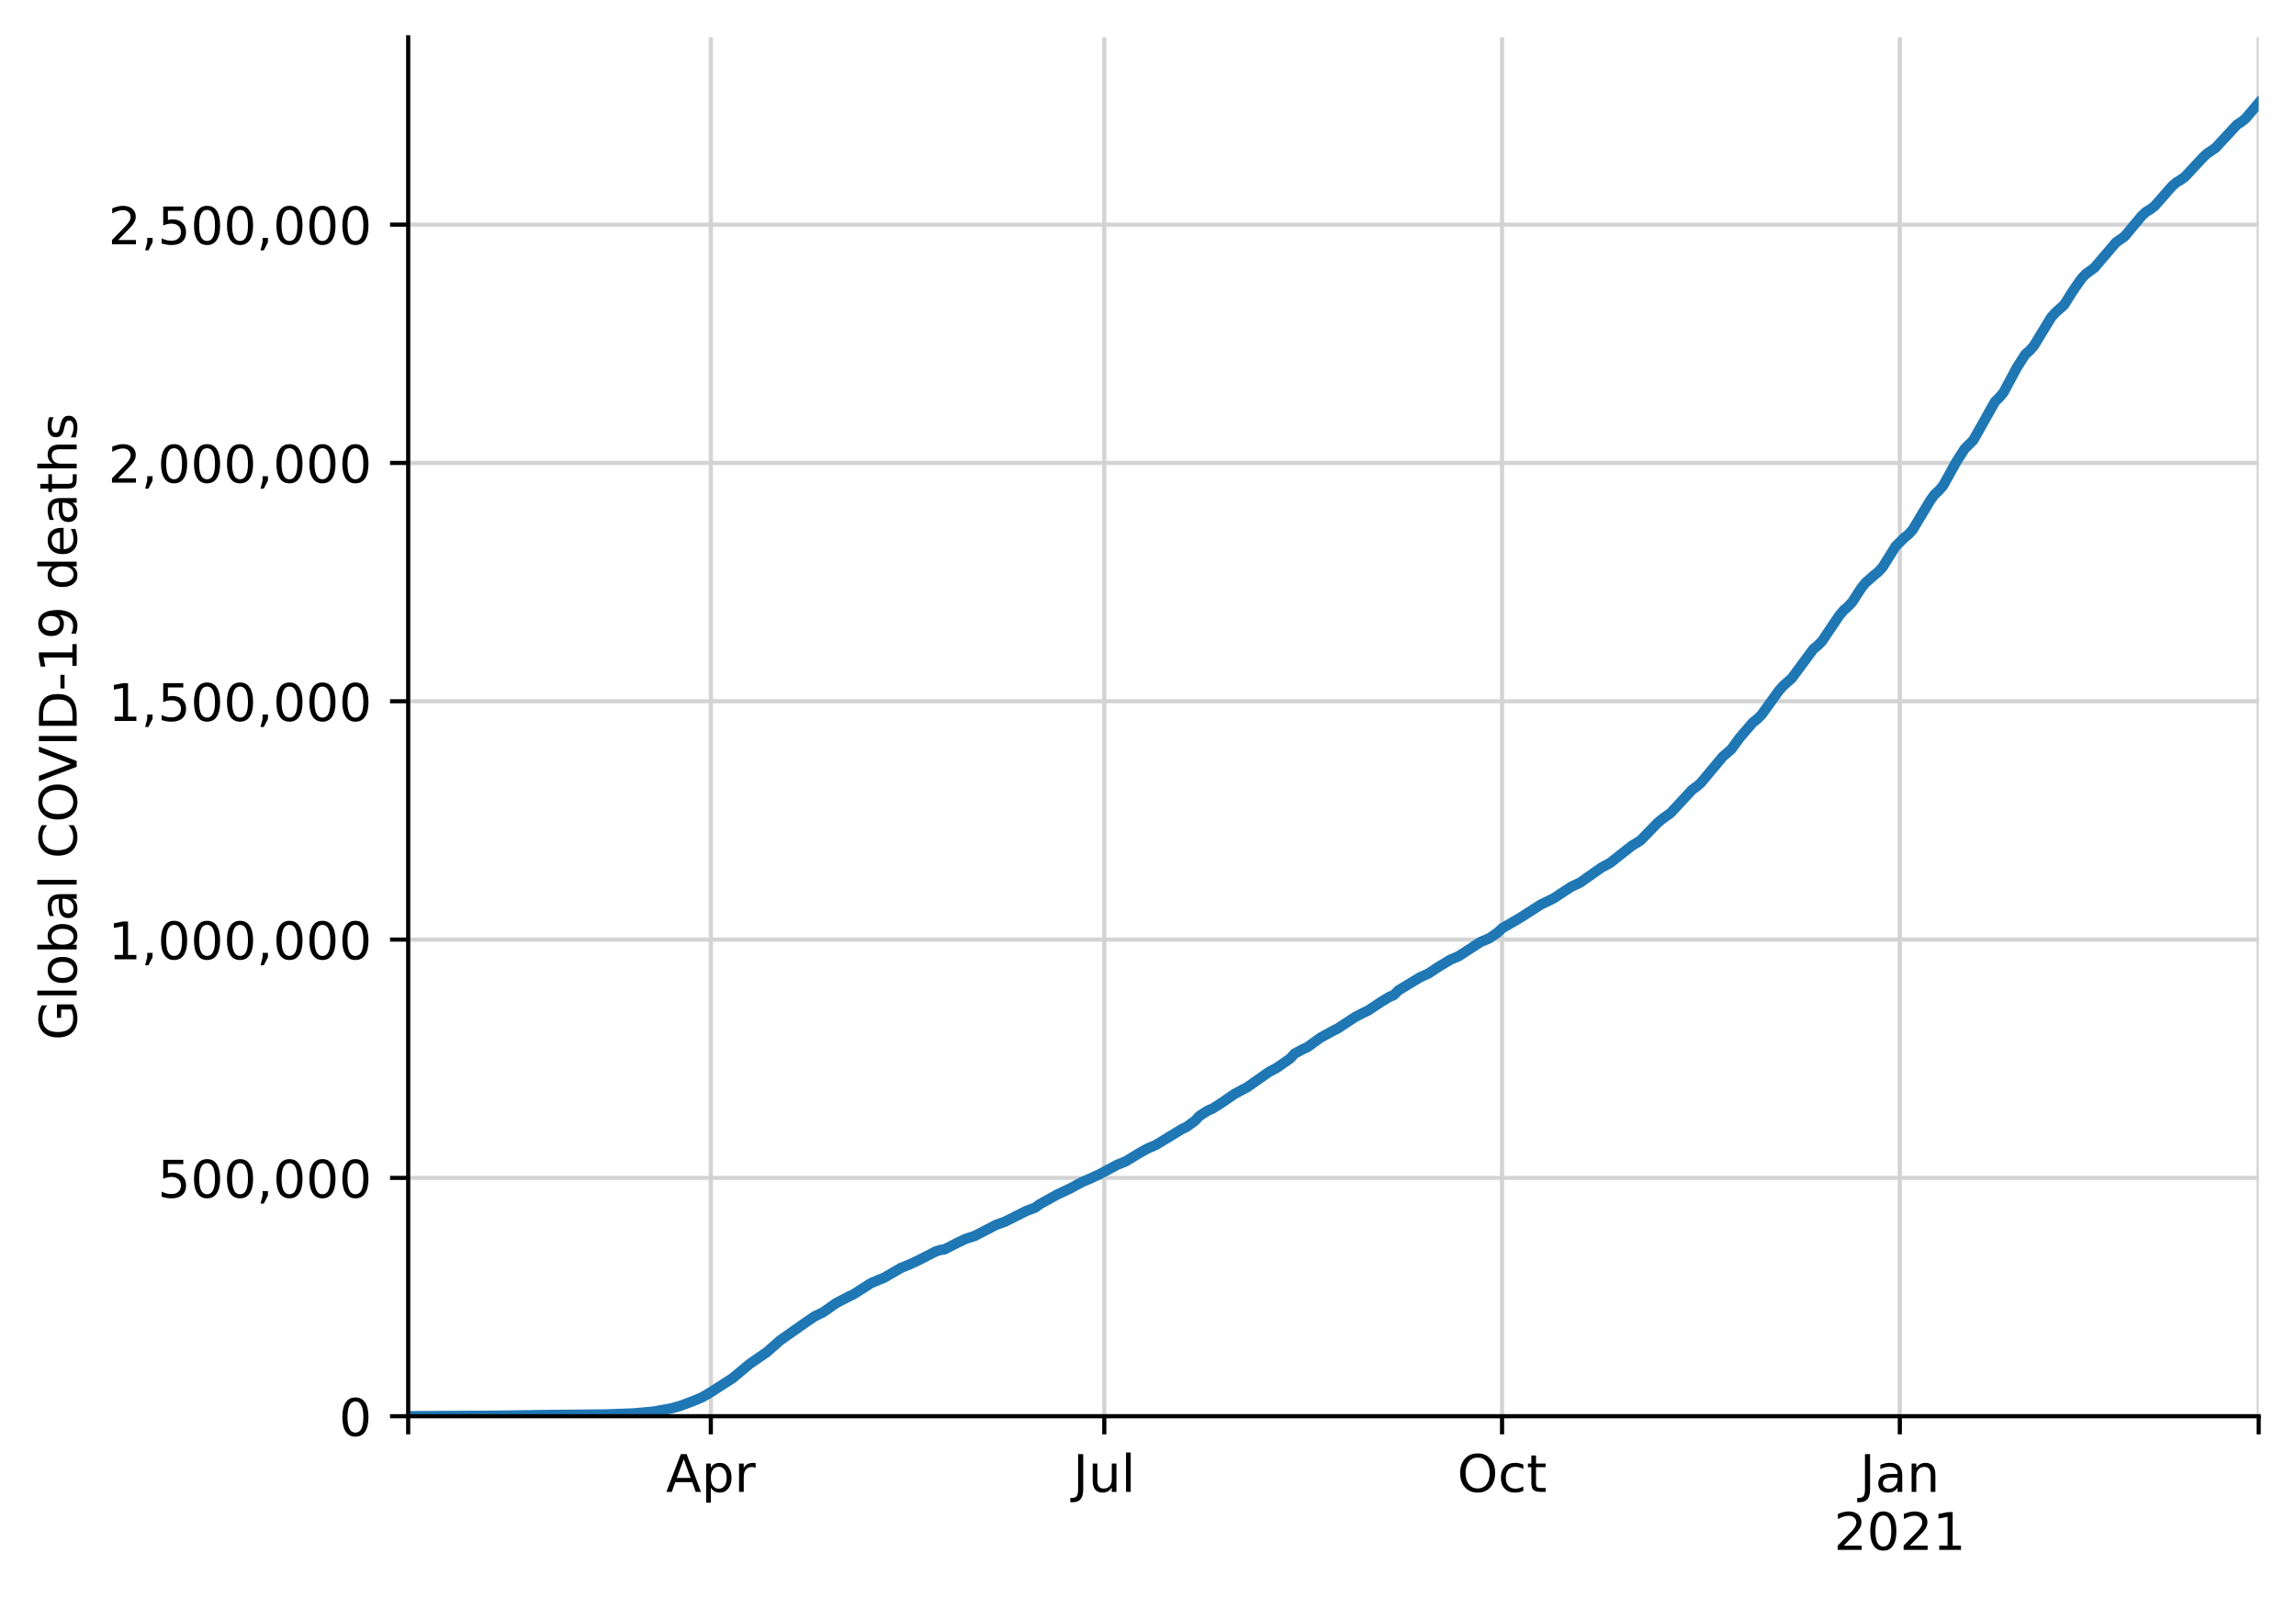
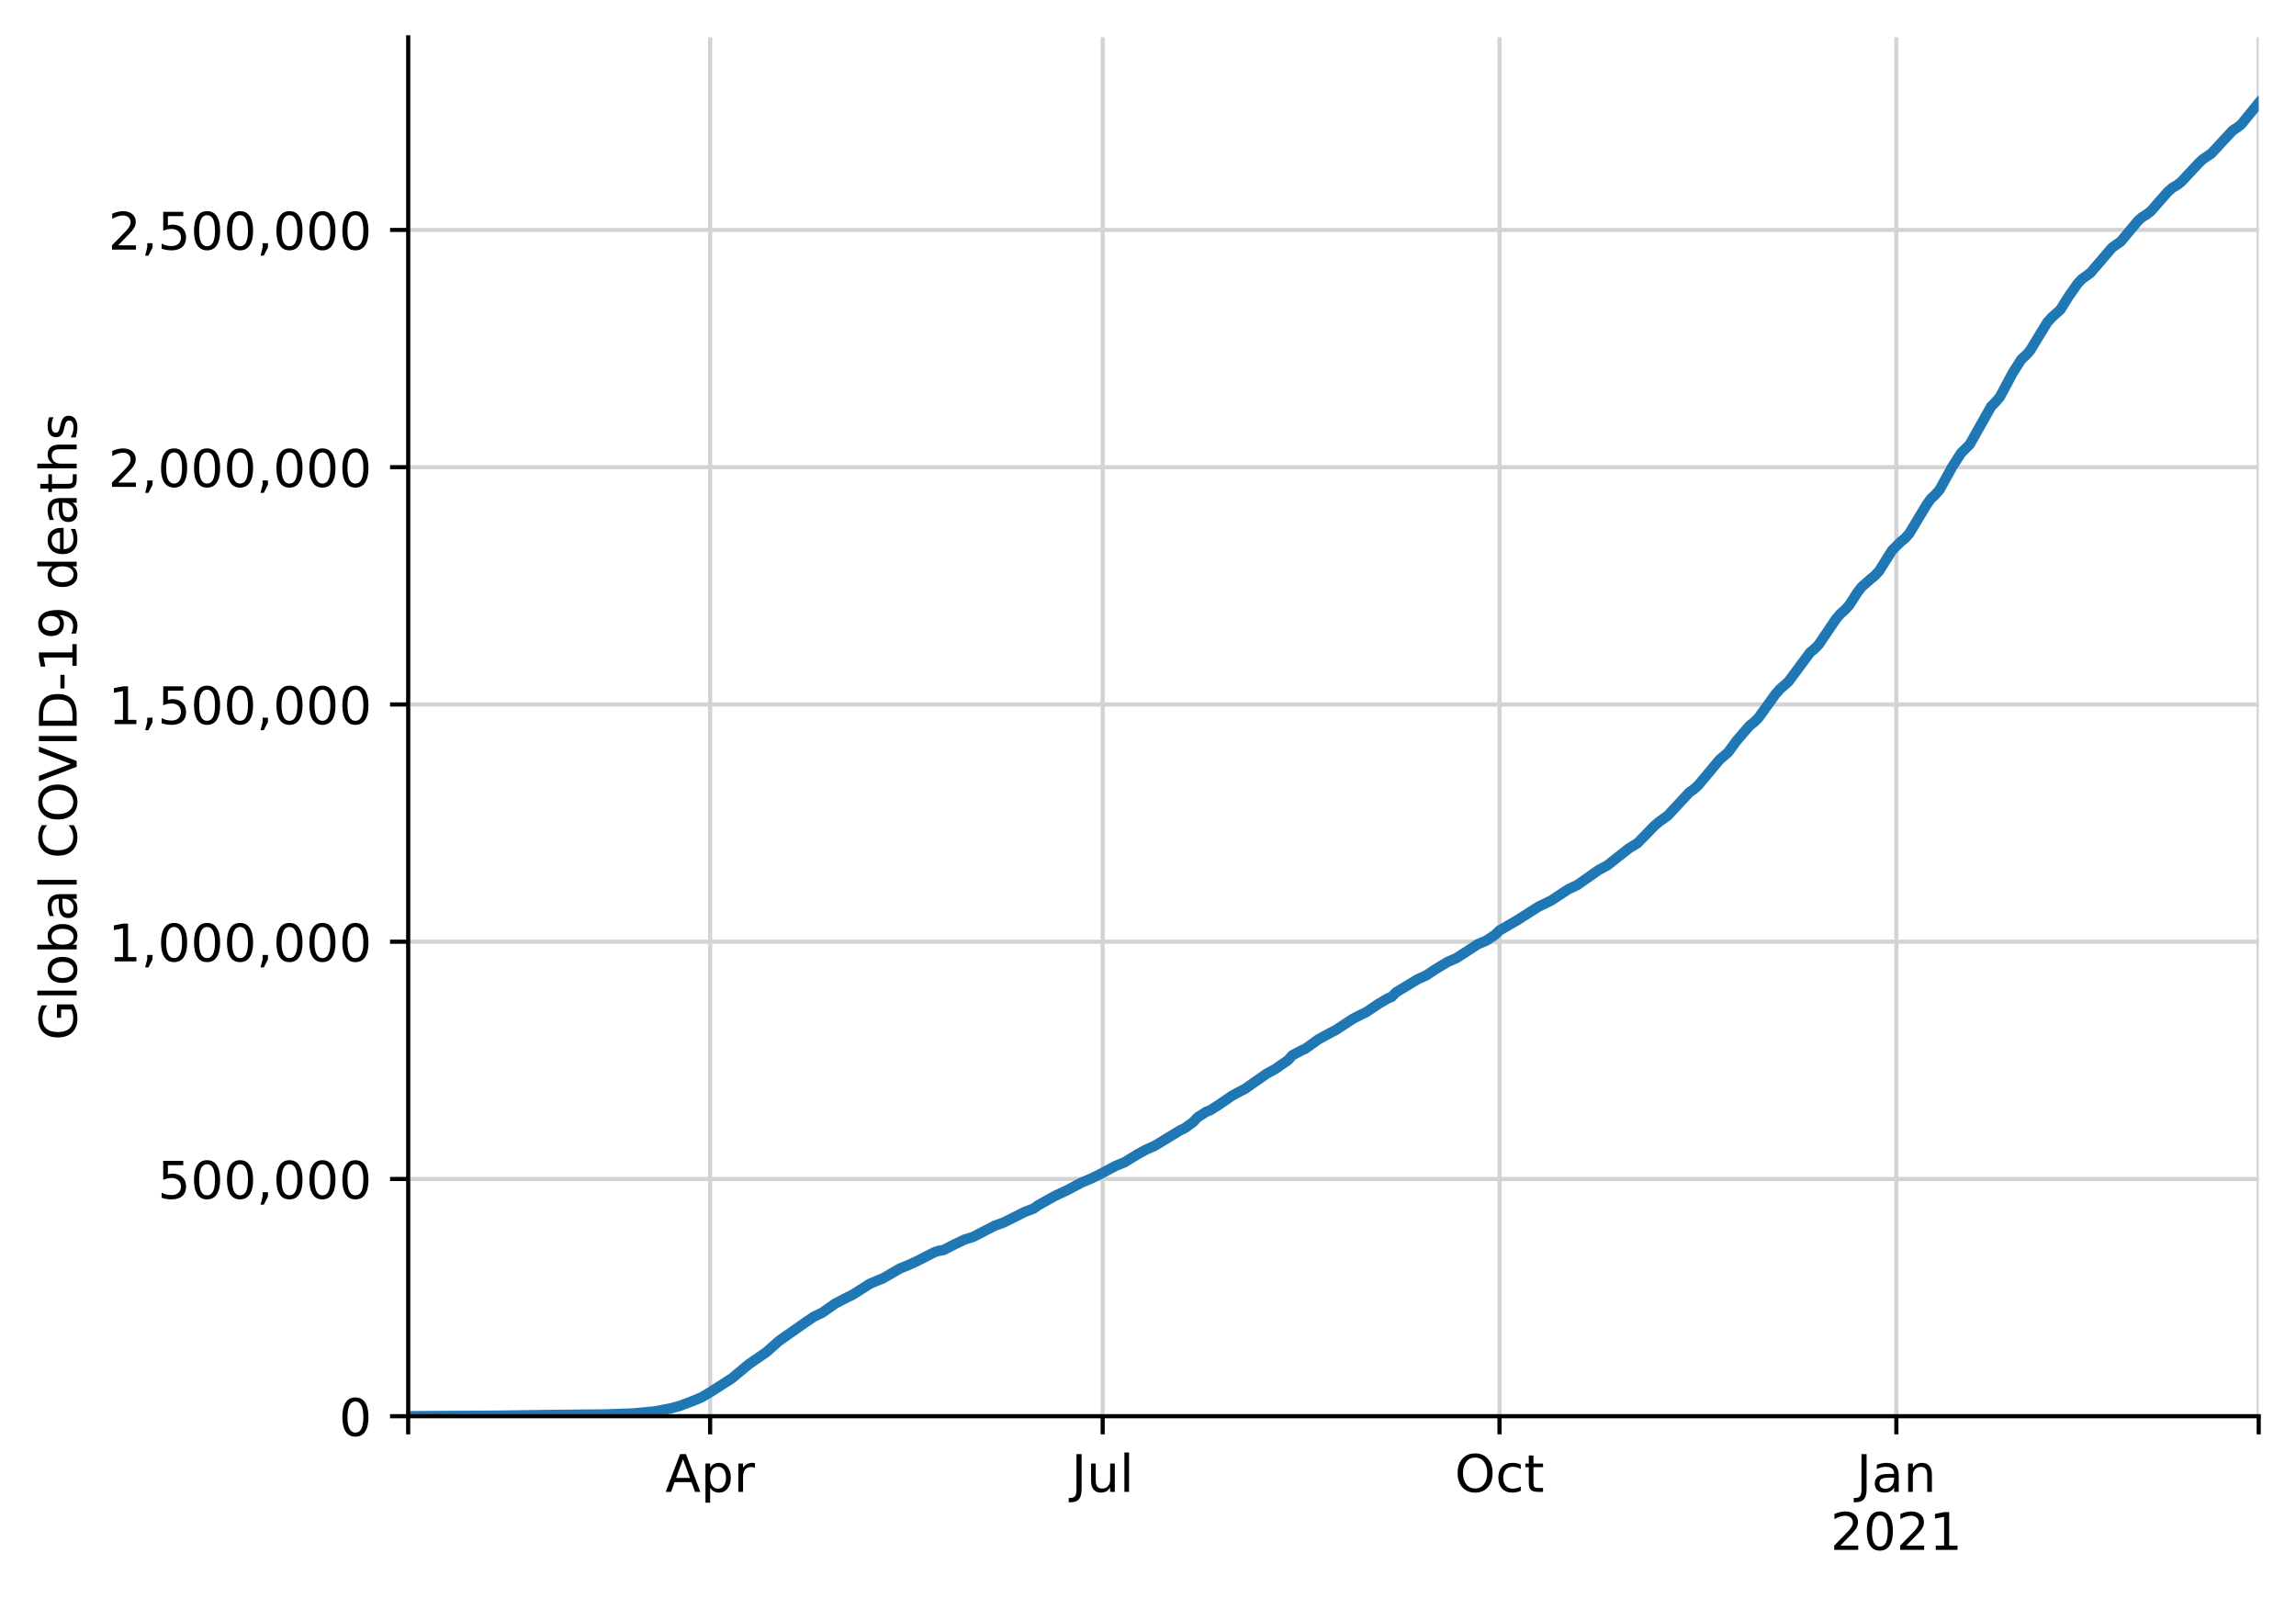
<svg xmlns="http://www.w3.org/2000/svg" xmlns:xlink="http://www.w3.org/1999/xlink" height="308.388pt" version="1.1" viewBox="0 0 443.092 308.388" width="443.092pt">
  <defs>
    <style type="text/css">
*{stroke-linecap:butt;stroke-linejoin:round;}
  </style>
  </defs>
  <g id="figure_1">
    <g id="patch_1">
      <path d="M 0 308.388  L 443.092 308.388  L 443.092 0  L 0 0  z " style="fill:#ffffff;" />
    </g>
    <g id="axes_1">
      <g id="patch_2">
        <path d="M 78.772 273.312  L 435.892 273.312  L 435.892 7.2  L 78.772 7.2  z " style="fill:#ffffff;" />
      </g>
      <g id="matplotlib.axis_1">
        <g id="xtick_1">
          <g id="line2d_1">
-             <path clip-path="url(#p75a27e34cb)" d="M 78.772 273.312  L 78.772 7.2  " style="fill:none;stroke:#d3d3d3;stroke-linecap:square;stroke-width:0.8;" />
+             <path clip-path="url(#p6a01fa90a9)" d="M 78.772 273.312  L 78.772 7.2  " style="fill:none;stroke:#d3d3d3;stroke-linecap:square;stroke-width:0.8;" />
          </g>
          <g id="line2d_2">
            <defs>
-               <path d="M 0 0  L 0 3.5  " id="m4d21671cd5" style="stroke:#000000;stroke-width:0.8;" />
-             </defs>
-             <g>
-               <use style="stroke:#000000;stroke-width:0.8;" x="78.772" xlink:href="#m4d21671cd5" y="273.312" />
+               <path d="M 0 0  L 0 3.5  " id="m3a2b9733e8" style="stroke:#000000;stroke-width:0.8;" />
+             </defs>
+             <g>
+               <use style="stroke:#000000;stroke-width:0.8;" x="78.772" xlink:href="#m3a2b9733e8" y="273.312" />
            </g>
          </g>
        </g>
        <g id="xtick_2">
          <g id="line2d_3">
-             <path clip-path="url(#p75a27e34cb)" d="M 137.179 273.312  L 137.179 7.2  " style="fill:none;stroke:#d3d3d3;stroke-linecap:square;stroke-width:0.8;" />
+             <path clip-path="url(#p6a01fa90a9)" d="M 137.043 273.312  L 137.043 7.2  " style="fill:none;stroke:#d3d3d3;stroke-linecap:square;stroke-width:0.8;" />
          </g>
          <g id="line2d_4">
            <g>
-               <use style="stroke:#000000;stroke-width:0.8;" x="137.179" xlink:href="#m4d21671cd5" y="273.312" />
+               <use style="stroke:#000000;stroke-width:0.8;" x="137.043" xlink:href="#m3a2b9733e8" y="273.312" />
            </g>
          </g>
          <g id="text_1">
            <defs>
              <path d="M 34.188 63.188  L 20.797 26.906  L 47.609 26.906  z M 28.609 72.906  L 39.797 72.906  L 67.578 0  L 57.328 0  L 50.688 18.703  L 17.828 18.703  L 11.188 0  L 0.781 0  z " id="DejaVuSans-65" />
              <path d="M 18.109 8.203  L 18.109 -20.797  L 9.078 -20.797  L 9.078 54.688  L 18.109 54.688  L 18.109 46.391  Q 20.953 51.266 25.266 53.625  Q 29.594 56 35.594 56  Q 45.562 56 51.781 48.094  Q 58.016 40.188 58.016 27.297  Q 58.016 14.406 51.781 6.484  Q 45.562 -1.422 35.594 -1.422  Q 29.594 -1.422 25.266 0.953  Q 20.953 3.328 18.109 8.203  z M 48.688 27.297  Q 48.688 37.203 44.609 42.844  Q 40.531 48.484 33.406 48.484  Q 26.266 48.484 22.188 42.844  Q 18.109 37.203 18.109 27.297  Q 18.109 17.391 22.188 11.75  Q 26.266 6.109 33.406 6.109  Q 40.531 6.109 44.609 11.75  Q 48.688 17.391 48.688 27.297  z " id="DejaVuSans-112" />
              <path d="M 41.109 46.297  Q 39.594 47.172 37.812 47.578  Q 36.031 48 33.891 48  Q 26.266 48 22.188 43.047  Q 18.109 38.094 18.109 28.812  L 18.109 0  L 9.078 0  L 9.078 54.688  L 18.109 54.688  L 18.109 46.188  Q 20.953 51.172 25.484 53.578  Q 30.031 56 36.531 56  Q 37.453 56 38.578 55.875  Q 39.703 55.766 41.062 55.516  z " id="DejaVuSans-114" />
            </defs>
-             <g transform="translate(128.5294 287.9104)scale(0.1 -0.1)">
+             <g transform="translate(128.3932 287.9104)scale(0.1 -0.1)">
              <use xlink:href="#DejaVuSans-65" />
              <use x="68.408" xlink:href="#DejaVuSans-112" />
              <use x="131.885" xlink:href="#DejaVuSans-114" />
            </g>
          </g>
        </g>
        <g id="xtick_3">
          <g id="line2d_5">
-             <path clip-path="url(#p75a27e34cb)" d="M 213.109 273.312  L 213.109 7.2  " style="fill:none;stroke:#d3d3d3;stroke-linecap:square;stroke-width:0.8;" />
+             <path clip-path="url(#p6a01fa90a9)" d="M 212.796 273.312  L 212.796 7.2  " style="fill:none;stroke:#d3d3d3;stroke-linecap:square;stroke-width:0.8;" />
          </g>
          <g id="line2d_6">
            <g>
-               <use style="stroke:#000000;stroke-width:0.8;" x="213.109" xlink:href="#m4d21671cd5" y="273.312" />
+               <use style="stroke:#000000;stroke-width:0.8;" x="212.796" xlink:href="#m3a2b9733e8" y="273.312" />
            </g>
          </g>
          <g id="text_2">
            <defs>
              <path d="M 9.812 72.906  L 19.672 72.906  L 19.672 5.078  Q 19.672 -8.109 14.672 -14.062  Q 9.672 -20.016 -1.422 -20.016  L -5.172 -20.016  L -5.172 -11.719  L -2.094 -11.719  Q 4.438 -11.719 7.125 -8.047  Q 9.812 -4.391 9.812 5.078  z " id="DejaVuSans-74" />
              <path d="M 8.5 21.578  L 8.5 54.688  L 17.484 54.688  L 17.484 21.922  Q 17.484 14.156 20.5 10.266  Q 23.531 6.391 29.594 6.391  Q 36.859 6.391 41.078 11.031  Q 45.312 15.672 45.312 23.688  L 45.312 54.688  L 54.297 54.688  L 54.297 0  L 45.312 0  L 45.312 8.406  Q 42.047 3.422 37.719 1  Q 33.406 -1.422 27.688 -1.422  Q 18.266 -1.422 13.375 4.438  Q 8.5 10.297 8.5 21.578  z M 31.109 56  z " id="DejaVuSans-117" />
              <path d="M 9.422 75.984  L 18.406 75.984  L 18.406 0  L 9.422 0  z " id="DejaVuSans-108" />
            </defs>
-             <g transform="translate(207.0763 287.9104)scale(0.1 -0.1)">
+             <g transform="translate(206.7631 287.9104)scale(0.1 -0.1)">
              <use xlink:href="#DejaVuSans-74" />
              <use x="29.492" xlink:href="#DejaVuSans-117" />
              <use x="92.871" xlink:href="#DejaVuSans-108" />
            </g>
          </g>
        </g>
        <g id="xtick_4">
          <g id="line2d_7">
-             <path clip-path="url(#p75a27e34cb)" d="M 289.873 273.312  L 289.873 7.2  " style="fill:none;stroke:#d3d3d3;stroke-linecap:square;stroke-width:0.8;" />
+             <path clip-path="url(#p6a01fa90a9)" d="M 289.381 273.312  L 289.381 7.2  " style="fill:none;stroke:#d3d3d3;stroke-linecap:square;stroke-width:0.8;" />
          </g>
          <g id="line2d_8">
            <g>
-               <use style="stroke:#000000;stroke-width:0.8;" x="289.873" xlink:href="#m4d21671cd5" y="273.312" />
+               <use style="stroke:#000000;stroke-width:0.8;" x="289.381" xlink:href="#m3a2b9733e8" y="273.312" />
            </g>
          </g>
          <g id="text_3">
            <defs>
              <path d="M 39.406 66.219  Q 28.656 66.219 22.328 58.203  Q 16.016 50.203 16.016 36.375  Q 16.016 22.609 22.328 14.594  Q 28.656 6.594 39.406 6.594  Q 50.141 6.594 56.422 14.594  Q 62.703 22.609 62.703 36.375  Q 62.703 50.203 56.422 58.203  Q 50.141 66.219 39.406 66.219  z M 39.406 74.219  Q 54.734 74.219 63.906 63.938  Q 73.094 53.656 73.094 36.375  Q 73.094 19.141 63.906 8.859  Q 54.734 -1.422 39.406 -1.422  Q 24.031 -1.422 14.812 8.828  Q 5.609 19.094 5.609 36.375  Q 5.609 53.656 14.812 63.938  Q 24.031 74.219 39.406 74.219  z " id="DejaVuSans-79" />
              <path d="M 48.781 52.594  L 48.781 44.188  Q 44.969 46.297 41.141 47.344  Q 37.312 48.391 33.406 48.391  Q 24.656 48.391 19.812 42.844  Q 14.984 37.312 14.984 27.297  Q 14.984 17.281 19.812 11.734  Q 24.656 6.203 33.406 6.203  Q 37.312 6.203 41.141 7.25  Q 44.969 8.297 48.781 10.406  L 48.781 2.094  Q 45.016 0.344 40.984 -0.531  Q 36.969 -1.422 32.422 -1.422  Q 20.062 -1.422 12.781 6.344  Q 5.516 14.109 5.516 27.297  Q 5.516 40.672 12.859 48.328  Q 20.219 56 33.016 56  Q 37.156 56 41.109 55.141  Q 45.062 54.297 48.781 52.594  z " id="DejaVuSans-99" />
              <path d="M 18.312 70.219  L 18.312 54.688  L 36.812 54.688  L 36.812 47.703  L 18.312 47.703  L 18.312 18.016  Q 18.312 11.328 20.141 9.422  Q 21.969 7.516 27.594 7.516  L 36.812 7.516  L 36.812 0  L 27.594 0  Q 17.188 0 13.234 3.875  Q 9.281 7.766 9.281 18.016  L 9.281 47.703  L 2.688 47.703  L 2.688 54.688  L 9.281 54.688  L 9.281 70.219  z " id="DejaVuSans-116" />
            </defs>
-             <g transform="translate(281.2279 287.9104)scale(0.1 -0.1)">
+             <g transform="translate(280.7358 287.9104)scale(0.1 -0.1)">
              <use xlink:href="#DejaVuSans-79" />
              <use x="78.711" xlink:href="#DejaVuSans-99" />
              <use x="133.691" xlink:href="#DejaVuSans-116" />
            </g>
          </g>
        </g>
        <g id="xtick_5">
          <g id="line2d_9">
-             <path clip-path="url(#p75a27e34cb)" d="M 366.637 273.312  L 366.637 7.2  " style="fill:none;stroke:#d3d3d3;stroke-linecap:square;stroke-width:0.8;" />
+             <path clip-path="url(#p6a01fa90a9)" d="M 365.966 273.312  L 365.966 7.2  " style="fill:none;stroke:#d3d3d3;stroke-linecap:square;stroke-width:0.8;" />
          </g>
          <g id="line2d_10">
            <g>
-               <use style="stroke:#000000;stroke-width:0.8;" x="366.637" xlink:href="#m4d21671cd5" y="273.312" />
+               <use style="stroke:#000000;stroke-width:0.8;" x="365.966" xlink:href="#m3a2b9733e8" y="273.312" />
            </g>
          </g>
          <g id="text_4">
            <defs>
              <path d="M 34.281 27.484  Q 23.391 27.484 19.188 25  Q 14.984 22.516 14.984 16.5  Q 14.984 11.719 18.141 8.906  Q 21.297 6.109 26.703 6.109  Q 34.188 6.109 38.703 11.406  Q 43.219 16.703 43.219 25.484  L 43.219 27.484  z M 52.203 31.203  L 52.203 0  L 43.219 0  L 43.219 8.297  Q 40.141 3.328 35.547 0.953  Q 30.953 -1.422 24.312 -1.422  Q 15.922 -1.422 10.953 3.297  Q 6 8.016 6 15.922  Q 6 25.141 12.172 29.828  Q 18.359 34.516 30.609 34.516  L 43.219 34.516  L 43.219 35.406  Q 43.219 41.609 39.141 45  Q 35.062 48.391 27.688 48.391  Q 23 48.391 18.547 47.266  Q 14.109 46.141 10.016 43.891  L 10.016 52.203  Q 14.938 54.109 19.578 55.047  Q 24.219 56 28.609 56  Q 40.484 56 46.344 49.844  Q 52.203 43.703 52.203 31.203  z " id="DejaVuSans-97" />
              <path d="M 54.891 33.016  L 54.891 0  L 45.906 0  L 45.906 32.719  Q 45.906 40.484 42.875 44.328  Q 39.844 48.188 33.797 48.188  Q 26.516 48.188 22.312 43.547  Q 18.109 38.922 18.109 30.906  L 18.109 0  L 9.078 0  L 9.078 54.688  L 18.109 54.688  L 18.109 46.188  Q 21.344 51.125 25.703 53.562  Q 30.078 56 35.797 56  Q 45.219 56 50.047 50.172  Q 54.891 44.344 54.891 33.016  z " id="DejaVuSans-110" />
            </defs>
-             <g transform="translate(358.9295 287.9104)scale(0.1 -0.1)">
+             <g transform="translate(358.2585 287.9104)scale(0.1 -0.1)">
              <use xlink:href="#DejaVuSans-74" />
              <use x="29.492" xlink:href="#DejaVuSans-97" />
              <use x="90.771" xlink:href="#DejaVuSans-110" />
            </g>
            <defs>
              <path d="M 19.188 8.297  L 53.609 8.297  L 53.609 0  L 7.328 0  L 7.328 8.297  Q 12.938 14.109 22.625 23.891  Q 32.328 33.688 34.812 36.531  Q 39.547 41.844 41.422 45.531  Q 43.312 49.219 43.312 52.781  Q 43.312 58.594 39.234 62.25  Q 35.156 65.922 28.609 65.922  Q 23.969 65.922 18.812 64.312  Q 13.672 62.703 7.812 59.422  L 7.812 69.391  Q 13.766 71.781 18.938 73  Q 24.125 74.219 28.422 74.219  Q 39.75 74.219 46.484 68.547  Q 53.219 62.891 53.219 53.422  Q 53.219 48.922 51.531 44.891  Q 49.859 40.875 45.406 35.406  Q 44.188 33.984 37.641 27.219  Q 31.109 20.453 19.188 8.297  z " id="DejaVuSans-50" />
              <path d="M 31.781 66.406  Q 24.172 66.406 20.328 58.906  Q 16.5 51.422 16.5 36.375  Q 16.5 21.391 20.328 13.891  Q 24.172 6.391 31.781 6.391  Q 39.453 6.391 43.281 13.891  Q 47.125 21.391 47.125 36.375  Q 47.125 51.422 43.281 58.906  Q 39.453 66.406 31.781 66.406  z M 31.781 74.219  Q 44.047 74.219 50.516 64.516  Q 56.984 54.828 56.984 36.375  Q 56.984 17.969 50.516 8.266  Q 44.047 -1.422 31.781 -1.422  Q 19.531 -1.422 13.062 8.266  Q 6.594 17.969 6.594 36.375  Q 6.594 54.828 13.062 64.516  Q 19.531 74.219 31.781 74.219  z " id="DejaVuSans-48" />
              <path d="M 12.406 8.297  L 28.516 8.297  L 28.516 63.922  L 10.984 60.406  L 10.984 69.391  L 28.422 72.906  L 38.281 72.906  L 38.281 8.297  L 54.391 8.297  L 54.391 0  L 12.406 0  z " id="DejaVuSans-49" />
            </defs>
-             <g transform="translate(353.9123 299.1082)scale(0.1 -0.1)">
+             <g transform="translate(353.2413 299.1082)scale(0.1 -0.1)">
              <use xlink:href="#DejaVuSans-50" />
              <use x="63.623" xlink:href="#DejaVuSans-48" />
              <use x="127.246" xlink:href="#DejaVuSans-50" />
              <use x="190.869" xlink:href="#DejaVuSans-49" />
            </g>
          </g>
        </g>
        <g id="xtick_6">
          <g id="line2d_11">
-             <path clip-path="url(#p75a27e34cb)" d="M 435.892 273.312  L 435.892 7.2  " style="fill:none;stroke:#d3d3d3;stroke-linecap:square;stroke-width:0.8;" />
+             <path clip-path="url(#p6a01fa90a9)" d="M 435.892 273.312  L 435.892 7.2  " style="fill:none;stroke:#d3d3d3;stroke-linecap:square;stroke-width:0.8;" />
          </g>
          <g id="line2d_12">
            <g>
-               <use style="stroke:#000000;stroke-width:0.8;" x="435.892" xlink:href="#m4d21671cd5" y="273.312" />
+               <use style="stroke:#000000;stroke-width:0.8;" x="435.892" xlink:href="#m3a2b9733e8" y="273.312" />
            </g>
          </g>
        </g>
      </g>
      <g id="matplotlib.axis_2">
        <g id="ytick_1">
          <g id="line2d_13">
-             <path clip-path="url(#p75a27e34cb)" d="M 78.772 273.312  L 435.892 273.312  " style="fill:none;stroke:#d3d3d3;stroke-linecap:square;stroke-width:0.8;" />
+             <path clip-path="url(#p6a01fa90a9)" d="M 78.772 273.312  L 435.892 273.312  " style="fill:none;stroke:#d3d3d3;stroke-linecap:square;stroke-width:0.8;" />
          </g>
          <g id="line2d_14">
            <defs>
-               <path d="M 0 0  L -3.5 0  " id="m5b438e8b2e" style="stroke:#000000;stroke-width:0.8;" />
-             </defs>
-             <g>
-               <use style="stroke:#000000;stroke-width:0.8;" x="78.772" xlink:href="#m5b438e8b2e" y="273.312" />
+               <path d="M 0 0  L -3.5 0  " id="m5754b4b854" style="stroke:#000000;stroke-width:0.8;" />
+             </defs>
+             <g>
+               <use style="stroke:#000000;stroke-width:0.8;" x="78.772" xlink:href="#m5754b4b854" y="273.312" />
            </g>
          </g>
          <g id="text_5">
            <g transform="translate(65.40937 277.1112)scale(0.1 -0.1)">
              <use xlink:href="#DejaVuSans-48" />
            </g>
          </g>
        </g>
        <g id="ytick_2">
          <g id="line2d_15">
-             <path clip-path="url(#p75a27e34cb)" d="M 78.772 227.319  L 435.892 227.319  " style="fill:none;stroke:#d3d3d3;stroke-linecap:square;stroke-width:0.8;" />
+             <path clip-path="url(#p6a01fa90a9)" d="M 78.772 227.524  L 435.892 227.524  " style="fill:none;stroke:#d3d3d3;stroke-linecap:square;stroke-width:0.8;" />
          </g>
          <g id="line2d_16">
            <g>
-               <use style="stroke:#000000;stroke-width:0.8;" x="78.772" xlink:href="#m5b438e8b2e" y="227.319" />
+               <use style="stroke:#000000;stroke-width:0.8;" x="78.772" xlink:href="#m5754b4b854" y="227.524" />
            </g>
          </g>
          <g id="text_6">
            <defs>
              <path d="M 10.797 72.906  L 49.516 72.906  L 49.516 64.594  L 19.828 64.594  L 19.828 46.734  Q 21.969 47.469 24.109 47.828  Q 26.266 48.188 28.422 48.188  Q 40.625 48.188 47.75 41.5  Q 54.891 34.812 54.891 23.391  Q 54.891 11.625 47.562 5.094  Q 40.234 -1.422 26.906 -1.422  Q 22.312 -1.422 17.547 -0.641  Q 12.797 0.141 7.719 1.703  L 7.719 11.625  Q 12.109 9.234 16.797 8.062  Q 21.484 6.891 26.703 6.891  Q 35.156 6.891 40.078 11.328  Q 45.016 15.766 45.016 23.391  Q 45.016 31 40.078 35.438  Q 35.156 39.891 26.703 39.891  Q 22.75 39.891 18.812 39.016  Q 14.891 38.141 10.797 36.281  z " id="DejaVuSans-53" />
              <path d="M 11.719 12.406  L 22.016 12.406  L 22.016 4  L 14.016 -11.625  L 7.719 -11.625  L 11.719 4  z " id="DejaVuSans-44" />
            </defs>
-             <g transform="translate(30.41875 231.1183)scale(0.1 -0.1)">
+             <g transform="translate(30.41875 231.3233)scale(0.1 -0.1)">
              <use xlink:href="#DejaVuSans-53" />
              <use x="63.623" xlink:href="#DejaVuSans-48" />
              <use x="127.246" xlink:href="#DejaVuSans-48" />
              <use x="190.869" xlink:href="#DejaVuSans-44" />
              <use x="222.656" xlink:href="#DejaVuSans-48" />
              <use x="286.279" xlink:href="#DejaVuSans-48" />
              <use x="349.902" xlink:href="#DejaVuSans-48" />
            </g>
          </g>
        </g>
        <g id="ytick_3">
          <g id="line2d_17">
-             <path clip-path="url(#p75a27e34cb)" d="M 78.772 181.326  L 435.892 181.326  " style="fill:none;stroke:#d3d3d3;stroke-linecap:square;stroke-width:0.8;" />
+             <path clip-path="url(#p6a01fa90a9)" d="M 78.772 181.736  L 435.892 181.736  " style="fill:none;stroke:#d3d3d3;stroke-linecap:square;stroke-width:0.8;" />
          </g>
          <g id="line2d_18">
            <g>
-               <use style="stroke:#000000;stroke-width:0.8;" x="78.772" xlink:href="#m5b438e8b2e" y="181.326" />
+               <use style="stroke:#000000;stroke-width:0.8;" x="78.772" xlink:href="#m5754b4b854" y="181.736" />
            </g>
          </g>
          <g id="text_7">
-             <g transform="translate(20.87813 185.1255)scale(0.1 -0.1)">
+             <g transform="translate(20.87813 185.5355)scale(0.1 -0.1)">
              <use xlink:href="#DejaVuSans-49" />
              <use x="63.623" xlink:href="#DejaVuSans-44" />
              <use x="95.41" xlink:href="#DejaVuSans-48" />
              <use x="159.033" xlink:href="#DejaVuSans-48" />
              <use x="222.656" xlink:href="#DejaVuSans-48" />
              <use x="286.279" xlink:href="#DejaVuSans-44" />
              <use x="318.066" xlink:href="#DejaVuSans-48" />
              <use x="381.689" xlink:href="#DejaVuSans-48" />
              <use x="445.312" xlink:href="#DejaVuSans-48" />
            </g>
          </g>
        </g>
        <g id="ytick_4">
          <g id="line2d_19">
-             <path clip-path="url(#p75a27e34cb)" d="M 78.772 135.333  L 435.892 135.333  " style="fill:none;stroke:#d3d3d3;stroke-linecap:square;stroke-width:0.8;" />
+             <path clip-path="url(#p6a01fa90a9)" d="M 78.772 135.948  L 435.892 135.948  " style="fill:none;stroke:#d3d3d3;stroke-linecap:square;stroke-width:0.8;" />
          </g>
          <g id="line2d_20">
            <g>
-               <use style="stroke:#000000;stroke-width:0.8;" x="78.772" xlink:href="#m5b438e8b2e" y="135.333" />
+               <use style="stroke:#000000;stroke-width:0.8;" x="78.772" xlink:href="#m5754b4b854" y="135.948" />
            </g>
          </g>
          <g id="text_8">
-             <g transform="translate(20.87813 139.1326)scale(0.1 -0.1)">
+             <g transform="translate(20.87813 139.7476)scale(0.1 -0.1)">
              <use xlink:href="#DejaVuSans-49" />
              <use x="63.623" xlink:href="#DejaVuSans-44" />
              <use x="95.41" xlink:href="#DejaVuSans-53" />
              <use x="159.033" xlink:href="#DejaVuSans-48" />
              <use x="222.656" xlink:href="#DejaVuSans-48" />
              <use x="286.279" xlink:href="#DejaVuSans-44" />
              <use x="318.066" xlink:href="#DejaVuSans-48" />
              <use x="381.689" xlink:href="#DejaVuSans-48" />
              <use x="445.312" xlink:href="#DejaVuSans-48" />
            </g>
          </g>
        </g>
        <g id="ytick_5">
          <g id="line2d_21">
-             <path clip-path="url(#p75a27e34cb)" d="M 78.772 89.34  L 435.892 89.34  " style="fill:none;stroke:#d3d3d3;stroke-linecap:square;stroke-width:0.8;" />
+             <path clip-path="url(#p6a01fa90a9)" d="M 78.772 90.161  L 435.892 90.161  " style="fill:none;stroke:#d3d3d3;stroke-linecap:square;stroke-width:0.8;" />
          </g>
          <g id="line2d_22">
            <g>
-               <use style="stroke:#000000;stroke-width:0.8;" x="78.772" xlink:href="#m5b438e8b2e" y="89.34" />
+               <use style="stroke:#000000;stroke-width:0.8;" x="78.772" xlink:href="#m5754b4b854" y="90.161" />
            </g>
          </g>
          <g id="text_9">
-             <g transform="translate(20.87813 93.13971)scale(0.1 -0.1)">
+             <g transform="translate(20.87813 93.95974)scale(0.1 -0.1)">
              <use xlink:href="#DejaVuSans-50" />
              <use x="63.623" xlink:href="#DejaVuSans-44" />
              <use x="95.41" xlink:href="#DejaVuSans-48" />
              <use x="159.033" xlink:href="#DejaVuSans-48" />
              <use x="222.656" xlink:href="#DejaVuSans-48" />
              <use x="286.279" xlink:href="#DejaVuSans-44" />
              <use x="318.066" xlink:href="#DejaVuSans-48" />
              <use x="381.689" xlink:href="#DejaVuSans-48" />
              <use x="445.312" xlink:href="#DejaVuSans-48" />
            </g>
          </g>
        </g>
        <g id="ytick_6">
          <g id="line2d_23">
-             <path clip-path="url(#p75a27e34cb)" d="M 78.772 43.348  L 435.892 43.348  " style="fill:none;stroke:#d3d3d3;stroke-linecap:square;stroke-width:0.8;" />
+             <path clip-path="url(#p6a01fa90a9)" d="M 78.772 44.373  L 435.892 44.373  " style="fill:none;stroke:#d3d3d3;stroke-linecap:square;stroke-width:0.8;" />
          </g>
          <g id="line2d_24">
            <g>
-               <use style="stroke:#000000;stroke-width:0.8;" x="78.772" xlink:href="#m5b438e8b2e" y="43.348" />
+               <use style="stroke:#000000;stroke-width:0.8;" x="78.772" xlink:href="#m5754b4b854" y="44.373" />
            </g>
          </g>
          <g id="text_10">
-             <g transform="translate(20.87813 47.14683)scale(0.1 -0.1)">
+             <g transform="translate(20.87813 48.17187)scale(0.1 -0.1)">
              <use xlink:href="#DejaVuSans-50" />
              <use x="63.623" xlink:href="#DejaVuSans-44" />
              <use x="95.41" xlink:href="#DejaVuSans-53" />
              <use x="159.033" xlink:href="#DejaVuSans-48" />
              <use x="222.656" xlink:href="#DejaVuSans-48" />
              <use x="286.279" xlink:href="#DejaVuSans-44" />
              <use x="318.066" xlink:href="#DejaVuSans-48" />
              <use x="381.689" xlink:href="#DejaVuSans-48" />
              <use x="445.312" xlink:href="#DejaVuSans-48" />
            </g>
          </g>
        </g>
        <g id="text_11">
          <defs>
            <path d="M 59.516 10.406  L 59.516 29.984  L 43.406 29.984  L 43.406 38.094  L 69.281 38.094  L 69.281 6.781  Q 63.578 2.734 56.688 0.656  Q 49.812 -1.422 42 -1.422  Q 24.906 -1.422 15.25 8.562  Q 5.609 18.562 5.609 36.375  Q 5.609 54.25 15.25 64.234  Q 24.906 74.219 42 74.219  Q 49.125 74.219 55.547 72.453  Q 61.969 70.703 67.391 67.281  L 67.391 56.781  Q 61.922 61.422 55.766 63.766  Q 49.609 66.109 42.828 66.109  Q 29.438 66.109 22.719 58.641  Q 16.016 51.172 16.016 36.375  Q 16.016 21.625 22.719 14.156  Q 29.438 6.688 42.828 6.688  Q 48.047 6.688 52.141 7.594  Q 56.25 8.5 59.516 10.406  z " id="DejaVuSans-71" />
            <path d="M 30.609 48.391  Q 23.391 48.391 19.188 42.75  Q 14.984 37.109 14.984 27.297  Q 14.984 17.484 19.156 11.844  Q 23.344 6.203 30.609 6.203  Q 37.797 6.203 41.984 11.859  Q 46.188 17.531 46.188 27.297  Q 46.188 37.016 41.984 42.703  Q 37.797 48.391 30.609 48.391  z M 30.609 56  Q 42.328 56 49.016 48.375  Q 55.719 40.766 55.719 27.297  Q 55.719 13.875 49.016 6.219  Q 42.328 -1.422 30.609 -1.422  Q 18.844 -1.422 12.172 6.219  Q 5.516 13.875 5.516 27.297  Q 5.516 40.766 12.172 48.375  Q 18.844 56 30.609 56  z " id="DejaVuSans-111" />
            <path d="M 48.688 27.297  Q 48.688 37.203 44.609 42.844  Q 40.531 48.484 33.406 48.484  Q 26.266 48.484 22.188 42.844  Q 18.109 37.203 18.109 27.297  Q 18.109 17.391 22.188 11.75  Q 26.266 6.109 33.406 6.109  Q 40.531 6.109 44.609 11.75  Q 48.688 17.391 48.688 27.297  z M 18.109 46.391  Q 20.953 51.266 25.266 53.625  Q 29.594 56 35.594 56  Q 45.562 56 51.781 48.094  Q 58.016 40.188 58.016 27.297  Q 58.016 14.406 51.781 6.484  Q 45.562 -1.422 35.594 -1.422  Q 29.594 -1.422 25.266 0.953  Q 20.953 3.328 18.109 8.203  L 18.109 0  L 9.078 0  L 9.078 75.984  L 18.109 75.984  z " id="DejaVuSans-98" />
            <path id="DejaVuSans-32" />
            <path d="M 64.406 67.281  L 64.406 56.891  Q 59.422 61.531 53.781 63.812  Q 48.141 66.109 41.797 66.109  Q 29.297 66.109 22.656 58.469  Q 16.016 50.828 16.016 36.375  Q 16.016 21.969 22.656 14.328  Q 29.297 6.688 41.797 6.688  Q 48.141 6.688 53.781 8.984  Q 59.422 11.281 64.406 15.922  L 64.406 5.609  Q 59.234 2.094 53.438 0.328  Q 47.656 -1.422 41.219 -1.422  Q 24.656 -1.422 15.125 8.703  Q 5.609 18.844 5.609 36.375  Q 5.609 53.953 15.125 64.078  Q 24.656 74.219 41.219 74.219  Q 47.75 74.219 53.531 72.484  Q 59.328 70.75 64.406 67.281  z " id="DejaVuSans-67" />
            <path d="M 28.609 0  L 0.781 72.906  L 11.078 72.906  L 34.188 11.531  L 57.328 72.906  L 67.578 72.906  L 39.797 0  z " id="DejaVuSans-86" />
            <path d="M 9.812 72.906  L 19.672 72.906  L 19.672 0  L 9.812 0  z " id="DejaVuSans-73" />
            <path d="M 19.672 64.797  L 19.672 8.109  L 31.594 8.109  Q 46.688 8.109 53.688 14.938  Q 60.688 21.781 60.688 36.531  Q 60.688 51.172 53.688 57.984  Q 46.688 64.797 31.594 64.797  z M 9.812 72.906  L 30.078 72.906  Q 51.266 72.906 61.172 64.094  Q 71.094 55.281 71.094 36.531  Q 71.094 17.672 61.125 8.828  Q 51.172 0 30.078 0  L 9.812 0  z " id="DejaVuSans-68" />
            <path d="M 4.891 31.391  L 31.203 31.391  L 31.203 23.391  L 4.891 23.391  z " id="DejaVuSans-45" />
            <path d="M 10.984 1.516  L 10.984 10.5  Q 14.703 8.734 18.5 7.812  Q 22.312 6.891 25.984 6.891  Q 35.75 6.891 40.891 13.453  Q 46.047 20.016 46.781 33.406  Q 43.953 29.203 39.594 26.953  Q 35.25 24.703 29.984 24.703  Q 19.047 24.703 12.672 31.312  Q 6.297 37.938 6.297 49.422  Q 6.297 60.641 12.938 67.422  Q 19.578 74.219 30.609 74.219  Q 43.266 74.219 49.922 64.516  Q 56.594 54.828 56.594 36.375  Q 56.594 19.141 48.406 8.859  Q 40.234 -1.422 26.422 -1.422  Q 22.703 -1.422 18.891 -0.688  Q 15.094 0.047 10.984 1.516  z M 30.609 32.422  Q 37.25 32.422 41.125 36.953  Q 45.016 41.5 45.016 49.422  Q 45.016 57.281 41.125 61.844  Q 37.25 66.406 30.609 66.406  Q 23.969 66.406 20.094 61.844  Q 16.219 57.281 16.219 49.422  Q 16.219 41.5 20.094 36.953  Q 23.969 32.422 30.609 32.422  z " id="DejaVuSans-57" />
            <path d="M 45.406 46.391  L 45.406 75.984  L 54.391 75.984  L 54.391 0  L 45.406 0  L 45.406 8.203  Q 42.578 3.328 38.25 0.953  Q 33.938 -1.422 27.875 -1.422  Q 17.969 -1.422 11.734 6.484  Q 5.516 14.406 5.516 27.297  Q 5.516 40.188 11.734 48.094  Q 17.969 56 27.875 56  Q 33.938 56 38.25 53.625  Q 42.578 51.266 45.406 46.391  z M 14.797 27.297  Q 14.797 17.391 18.875 11.75  Q 22.953 6.109 30.078 6.109  Q 37.203 6.109 41.297 11.75  Q 45.406 17.391 45.406 27.297  Q 45.406 37.203 41.297 42.844  Q 37.203 48.484 30.078 48.484  Q 22.953 48.484 18.875 42.844  Q 14.797 37.203 14.797 27.297  z " id="DejaVuSans-100" />
            <path d="M 56.203 29.594  L 56.203 25.203  L 14.891 25.203  Q 15.484 15.922 20.484 11.062  Q 25.484 6.203 34.422 6.203  Q 39.594 6.203 44.453 7.469  Q 49.312 8.734 54.109 11.281  L 54.109 2.781  Q 49.266 0.734 44.188 -0.344  Q 39.109 -1.422 33.891 -1.422  Q 20.797 -1.422 13.156 6.188  Q 5.516 13.812 5.516 26.812  Q 5.516 40.234 12.766 48.109  Q 20.016 56 32.328 56  Q 43.359 56 49.781 48.891  Q 56.203 41.797 56.203 29.594  z M 47.219 32.234  Q 47.125 39.594 43.094 43.984  Q 39.062 48.391 32.422 48.391  Q 24.906 48.391 20.391 44.141  Q 15.875 39.891 15.188 32.172  z " id="DejaVuSans-101" />
            <path d="M 54.891 33.016  L 54.891 0  L 45.906 0  L 45.906 32.719  Q 45.906 40.484 42.875 44.328  Q 39.844 48.188 33.797 48.188  Q 26.516 48.188 22.312 43.547  Q 18.109 38.922 18.109 30.906  L 18.109 0  L 9.078 0  L 9.078 75.984  L 18.109 75.984  L 18.109 46.188  Q 21.344 51.125 25.703 53.562  Q 30.078 56 35.797 56  Q 45.219 56 50.047 50.172  Q 54.891 44.344 54.891 33.016  z " id="DejaVuSans-104" />
            <path d="M 44.281 53.078  L 44.281 44.578  Q 40.484 46.531 36.375 47.5  Q 32.281 48.484 27.875 48.484  Q 21.188 48.484 17.844 46.438  Q 14.5 44.391 14.5 40.281  Q 14.5 37.156 16.891 35.375  Q 19.281 33.594 26.516 31.984  L 29.594 31.297  Q 39.156 29.25 43.188 25.516  Q 47.219 21.781 47.219 15.094  Q 47.219 7.469 41.188 3.016  Q 35.156 -1.422 24.609 -1.422  Q 20.219 -1.422 15.453 -0.562  Q 10.688 0.297 5.422 2  L 5.422 11.281  Q 10.406 8.688 15.234 7.391  Q 20.062 6.109 24.812 6.109  Q 31.156 6.109 34.562 8.281  Q 37.984 10.453 37.984 14.406  Q 37.984 18.062 35.516 20.016  Q 33.062 21.969 24.703 23.781  L 21.578 24.516  Q 13.234 26.266 9.516 29.906  Q 5.812 33.547 5.812 39.891  Q 5.812 47.609 11.281 51.797  Q 16.75 56 26.812 56  Q 31.781 56 36.172 55.266  Q 40.578 54.547 44.281 53.078  z " id="DejaVuSans-115" />
          </defs>
          <g transform="translate(14.79844 200.7708)rotate(-90)scale(0.1 -0.1)">
            <use xlink:href="#DejaVuSans-71" />
            <use x="77.49" xlink:href="#DejaVuSans-108" />
            <use x="105.273" xlink:href="#DejaVuSans-111" />
            <use x="166.455" xlink:href="#DejaVuSans-98" />
            <use x="229.932" xlink:href="#DejaVuSans-97" />
            <use x="291.211" xlink:href="#DejaVuSans-108" />
            <use x="318.994" xlink:href="#DejaVuSans-32" />
            <use x="350.781" xlink:href="#DejaVuSans-67" />
            <use x="420.605" xlink:href="#DejaVuSans-79" />
            <use x="499.301" xlink:href="#DejaVuSans-86" />
            <use x="567.709" xlink:href="#DejaVuSans-73" />
            <use x="597.201" xlink:href="#DejaVuSans-68" />
            <use x="674.203" xlink:href="#DejaVuSans-45" />
            <use x="710.287" xlink:href="#DejaVuSans-49" />
            <use x="773.91" xlink:href="#DejaVuSans-57" />
            <use x="837.533" xlink:href="#DejaVuSans-32" />
            <use x="869.32" xlink:href="#DejaVuSans-100" />
            <use x="932.797" xlink:href="#DejaVuSans-101" />
            <use x="994.32" xlink:href="#DejaVuSans-97" />
            <use x="1055.6" xlink:href="#DejaVuSans-116" />
            <use x="1094.809" xlink:href="#DejaVuSans-104" />
            <use x="1158.188" xlink:href="#DejaVuSans-115" />
          </g>
        </g>
      </g>
      <g id="line2d_25">
-         <path clip-path="url(#p75a27e34cb)" d="M 78.772 273.31  L 96.294 273.209  L 104.638 273.086  L 117.154 272.962  L 122.16 272.775  L 126.332 272.394  L 129.67 271.764  L 131.339 271.295  L 133.842 270.352  L 135.511 269.653  L 137.179 268.664  L 141.351 265.989  L 143.02 264.603  L 144.689 263.208  L 148.026 260.911  L 150.53 258.693  L 155.536 255.177  L 157.205 254.037  L 158.874 253.234  L 161.377 251.473  L 163.88 250.171  L 164.714 249.784  L 168.052 247.651  L 169.721 246.935  L 170.555 246.615  L 173.893 244.682  L 175.561 244.005  L 177.23 243.231  L 180.568 241.519  L 181.402 241.242  L 182.237 241.13  L 184.74 239.856  L 186.409 239.062  L 188.077 238.532  L 192.249 236.371  L 193.918 235.778  L 198.09 233.683  L 199.759 233.057  L 200.593 232.439  L 203.931 230.578  L 206.434 229.401  L 208.937 228.057  L 210.606 227.355  L 212.275 226.567  L 215.612 224.788  L 217.281 224.114  L 219.784 222.581  L 221.453 221.652  L 223.122 220.925  L 228.128 217.875  L 228.963 217.488  L 230.631 216.281  L 231.466 215.37  L 233.134 214.306  L 233.969 213.964  L 235.638 212.91  L 238.141 211.178  L 239.81 210.279  L 240.644 209.848  L 244.816 206.925  L 246.485 206.013  L 248.988 204.267  L 249.822 203.334  L 251.491 202.45  L 252.326 202.065  L 254.829 200.262  L 257.332 198.892  L 258.166 198.477  L 261.504 196.278  L 263.173 195.415  L 264.007 195.031  L 266.51 193.358  L 268.179 192.363  L 269.013 192.011  L 269.848 191.149  L 271.517 190.136  L 274.02 188.615  L 275.689 187.865  L 277.357 186.743  L 279.86 185.232  L 281.529 184.511  L 285.701 181.799  L 287.37 181.094  L 289.039 179.956  L 289.873 179.155  L 293.211 177.216  L 297.383 174.556  L 299.886 173.332  L 303.223 171.127  L 304.892 170.357  L 309.064 167.422  L 310.733 166.527  L 314.905 163.235  L 316.574 162.213  L 319.911 158.785  L 320.746 158.086  L 322.414 156.881  L 326.586 152.385  L 327.421 151.794  L 328.255 151.063  L 332.427 146.062  L 334.096 144.616  L 335.765 142.336  L 338.268 139.433  L 339.102 138.775  L 339.937 137.958  L 343.274 133.327  L 344.109 132.381  L 345.777 130.895  L 349.949 125.261  L 350.784 124.575  L 351.618 123.731  L 354.956 118.78  L 355.79 117.789  L 356.625 117.062  L 357.459 116.173  L 359.128 113.587  L 359.962 112.517  L 361.631 111.049  L 362.465 110.368  L 363.3 109.471  L 365.803 105.464  L 367.472 103.8  L 368.306 103.125  L 369.14 102.191  L 372.478 96.632  L 373.312 95.455  L 374.147 94.687  L 374.981 93.739  L 377.484 89.216  L 379.153 86.605  L 380.822 84.946  L 384.994 77.537  L 385.828 76.713  L 386.663 75.723  L 389.166 71.028  L 390.835 68.407  L 391.669 67.674  L 392.503 66.736  L 395.841 61.251  L 396.675 60.323  L 398.344 58.83  L 400.013 56.167  L 401.682 53.785  L 402.516 52.884  L 404.185 51.67  L 408.357 46.785  L 410.026 45.611  L 413.363 41.606  L 414.198 40.858  L 415.032 40.362  L 415.866 39.698  L 419.204 35.901  L 420.038 35.181  L 420.873 34.698  L 421.707 34.068  L 425.045 30.478  L 425.879 29.676  L 427.548 28.545  L 431.72 24.048  L 432.554 23.514  L 433.389 22.84  L 435.892 19.872  L 435.892 19.872  " style="fill:none;stroke:#1f77b4;stroke-linecap:square;stroke-width:2;" />
+         <path clip-path="url(#p6a01fa90a9)" d="M 78.772 273.31  L 96.253 273.21  L 104.578 273.087  L 117.064 272.964  L 122.059 272.778  L 126.221 272.398  L 129.551 271.771  L 131.216 271.304  L 133.713 270.365  L 135.378 269.669  L 137.043 268.685  L 141.205 266.021  L 142.87 264.642  L 144.535 263.253  L 147.865 260.966  L 150.362 258.758  L 155.357 255.258  L 157.022 254.123  L 158.687 253.324  L 161.184 251.57  L 163.682 250.274  L 164.514 249.889  L 167.844 247.765  L 169.509 247.053  L 170.341 246.734  L 173.671 244.809  L 175.336 244.135  L 177.001 243.365  L 180.33 241.661  L 181.163 241.385  L 181.995 241.274  L 184.493 240.005  L 186.158 239.215  L 187.823 238.687  L 191.985 236.535  L 193.65 235.946  L 197.812 233.86  L 199.477 233.236  L 200.309 232.622  L 203.639 230.769  L 206.136 229.597  L 208.634 228.259  L 210.299 227.56  L 211.963 226.776  L 215.293 225.004  L 216.958 224.333  L 219.456 222.807  L 221.12 221.882  L 222.785 221.159  L 227.78 218.122  L 228.612 217.737  L 230.277 216.536  L 231.11 215.629  L 232.775 214.569  L 233.607 214.228  L 235.272 213.18  L 237.769 211.455  L 239.434 210.56  L 240.267 210.131  L 244.429 207.221  L 246.094 206.313  L 248.591 204.575  L 249.424 203.646  L 251.089 202.766  L 251.921 202.383  L 254.418 200.588  L 256.916 199.223  L 257.748 198.811  L 261.078 196.621  L 262.743 195.762  L 263.575 195.38  L 266.073 193.714  L 267.737 192.723  L 268.57 192.374  L 269.402 191.515  L 271.067 190.507  L 273.565 188.992  L 275.229 188.245  L 276.894 187.129  L 279.392 185.625  L 281.057 184.906  L 285.219 182.207  L 286.884 181.505  L 288.549 180.372  L 289.381 179.574  L 292.711 177.644  L 296.873 174.996  L 299.37 173.778  L 302.7 171.583  L 304.365 170.816  L 308.527 167.894  L 310.192 167.003  L 314.355 163.725  L 316.019 162.708  L 319.349 159.295  L 320.182 158.6  L 321.847 157.4  L 326.009 152.924  L 326.841 152.336  L 327.674 151.608  L 331.836 146.629  L 333.501 145.19  L 335.166 142.92  L 337.663 140.03  L 338.496 139.375  L 339.328 138.561  L 342.658 133.951  L 343.49 133.01  L 345.155 131.53  L 349.317 125.92  L 350.15 125.238  L 350.982 124.397  L 354.312 119.469  L 355.144 118.483  L 355.977 117.758  L 356.809 116.873  L 358.474 114.299  L 359.307 113.234  L 360.972 111.772  L 361.804 111.094  L 362.636 110.201  L 365.134 106.212  L 366.799 104.555  L 367.631 103.884  L 368.464 102.954  L 371.793 97.42  L 372.626 96.248  L 373.458 95.484  L 374.291 94.539  L 376.788 90.037  L 378.453 87.438  L 380.118 85.786  L 384.28 78.41  L 385.113 77.589  L 385.945 76.603  L 388.442 71.93  L 390.107 69.321  L 390.94 68.59  L 391.772 67.656  L 395.102 62.196  L 395.934 61.272  L 397.599 59.786  L 399.264 57.135  L 400.929 54.763  L 401.762 53.867  L 403.426 52.658  L 407.589 47.794  L 409.254 46.626  L 412.583 42.639  L 413.416 41.894  L 414.248 41.4  L 415.081 40.739  L 418.41 36.959  L 419.243 36.243  L 420.075 35.761  L 420.908 35.134  L 424.238 31.56  L 425.07 30.762  L 426.735 29.636  L 430.897 25.159  L 431.73 24.628  L 432.562 23.956  L 435.892 19.872  L 435.892 19.872  " style="fill:none;stroke:#1f77b4;stroke-linecap:square;stroke-width:2;" />
      </g>
      <g id="patch_3">
        <path d="M 78.772 273.312  L 78.772 7.2  " style="fill:none;stroke:#000000;stroke-linecap:square;stroke-linejoin:miter;stroke-width:0.8;" />
      </g>
      <g id="patch_4">
        <path d="M 78.772 273.312  L 435.892 273.312  " style="fill:none;stroke:#000000;stroke-linecap:square;stroke-linejoin:miter;stroke-width:0.8;" />
      </g>
    </g>
  </g>
  <defs>
-     <clipPath id="p75a27e34cb">
+     <clipPath id="p6a01fa90a9">
      <rect height="266.112" width="357.12" x="78.772" y="7.2" />
    </clipPath>
  </defs>
</svg>
